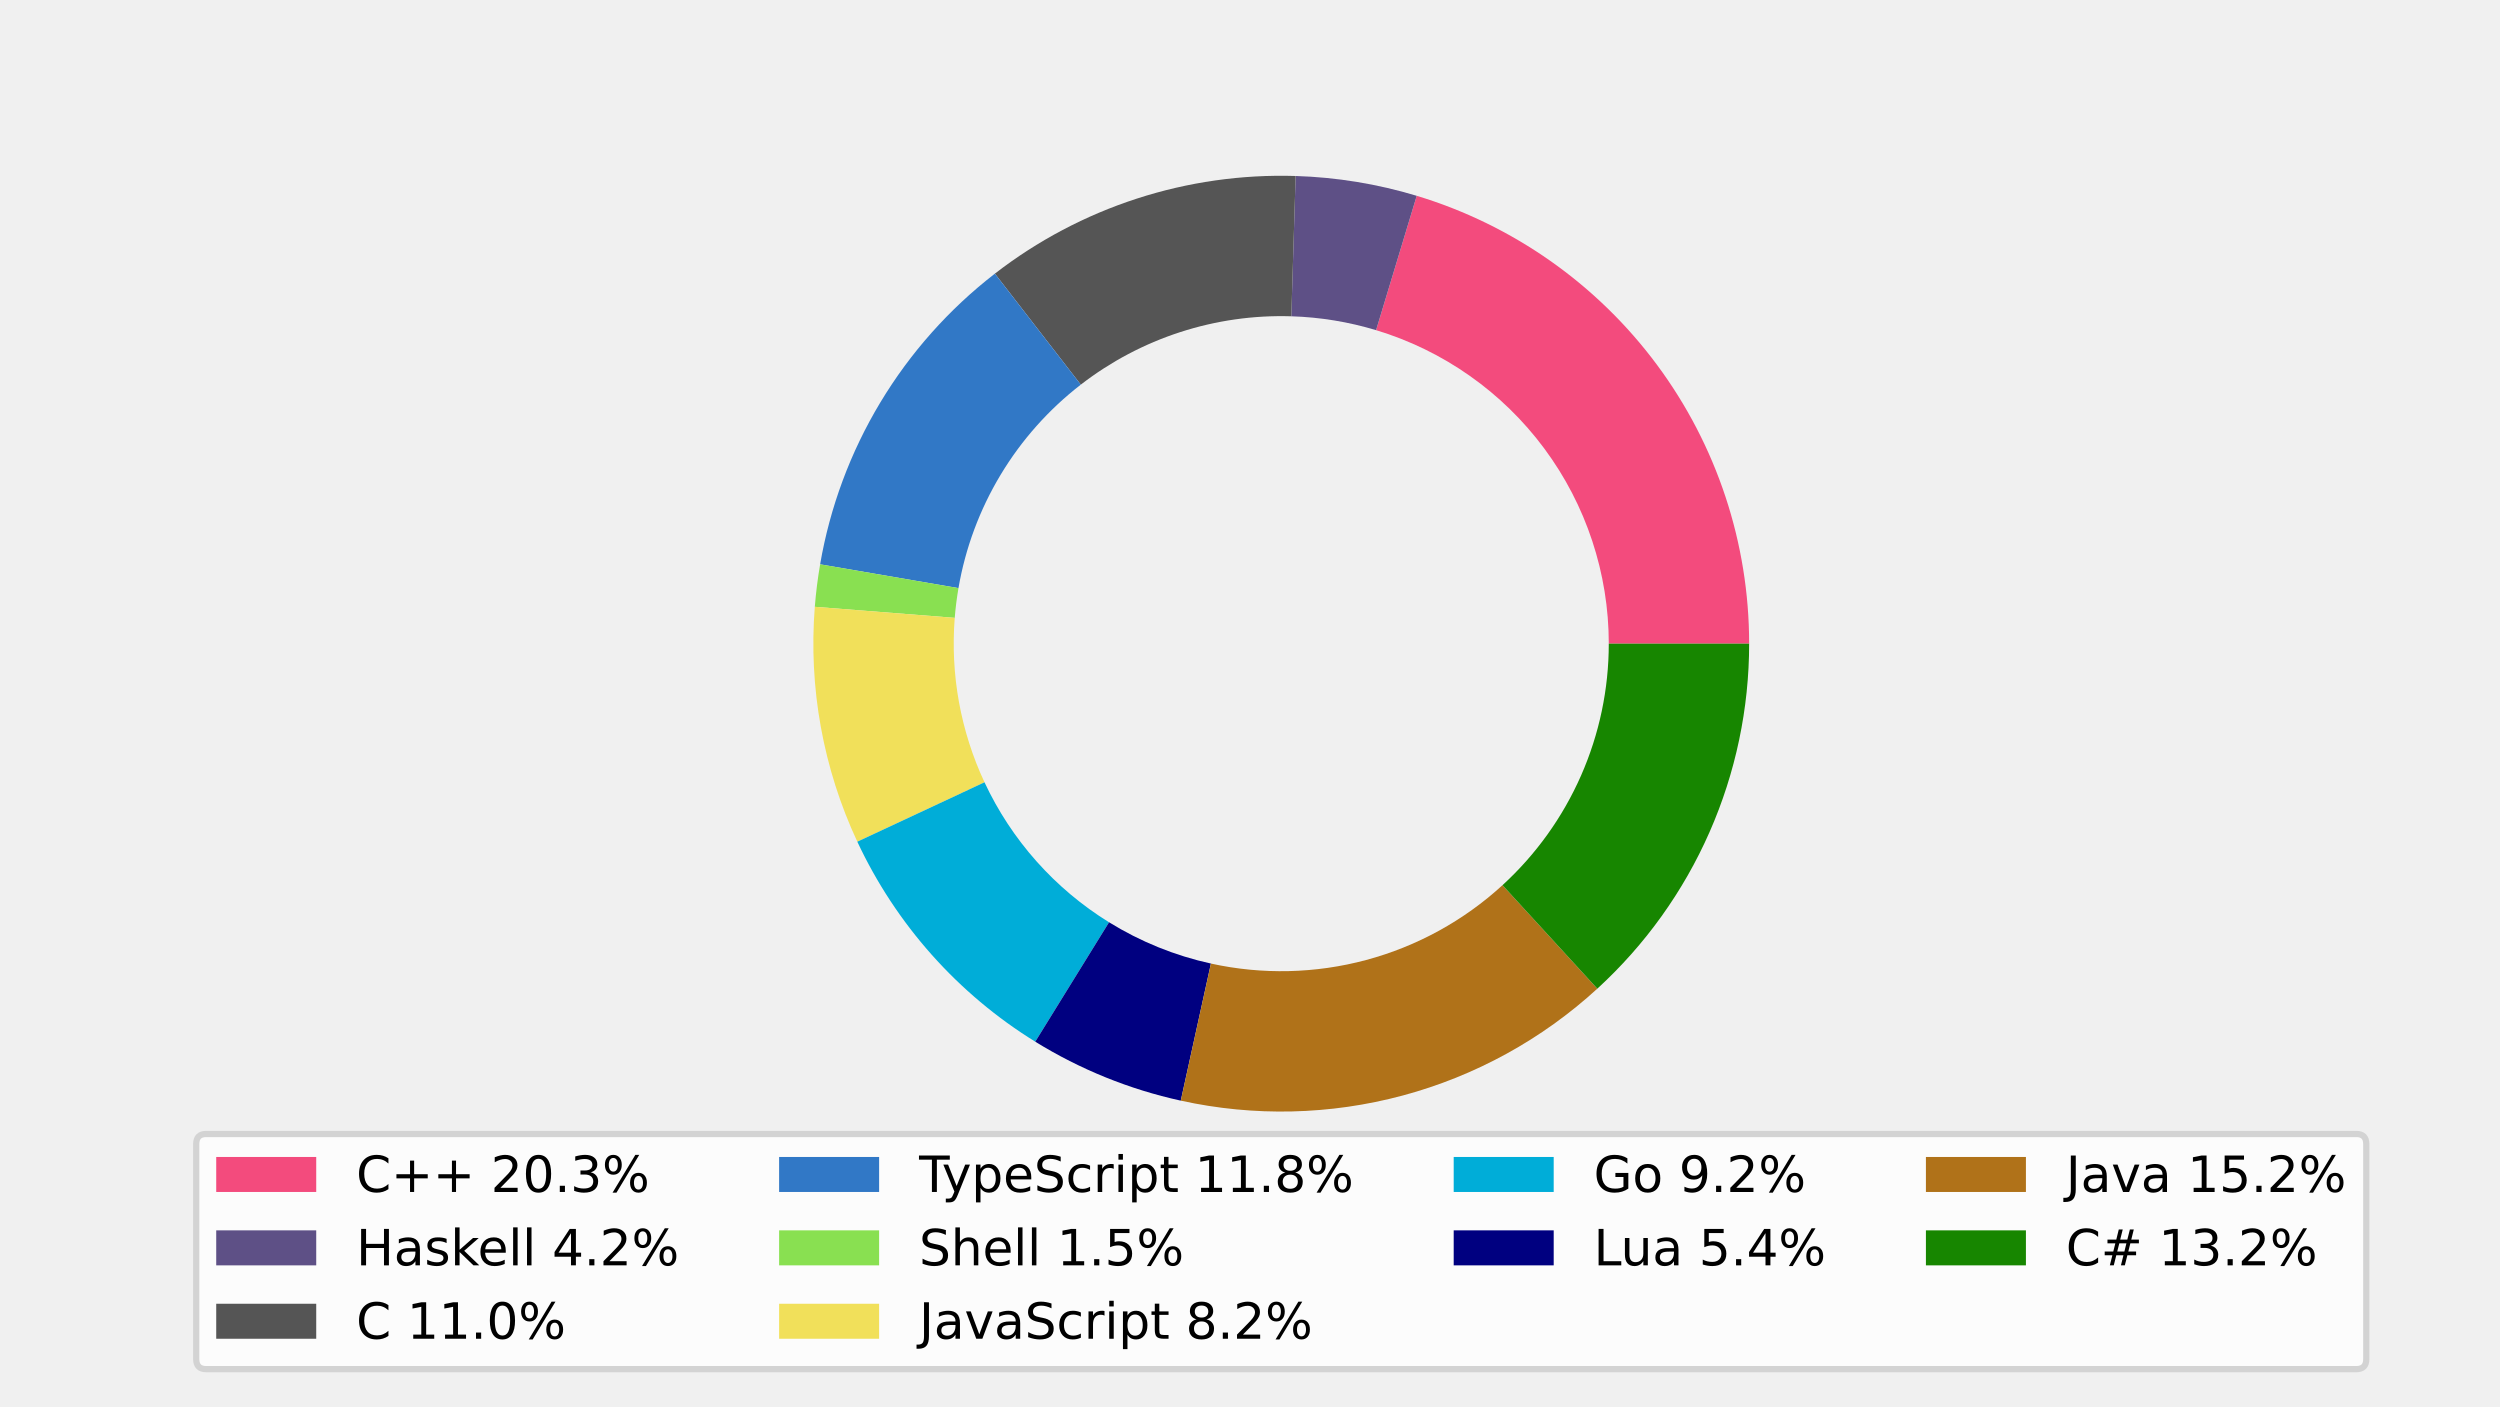
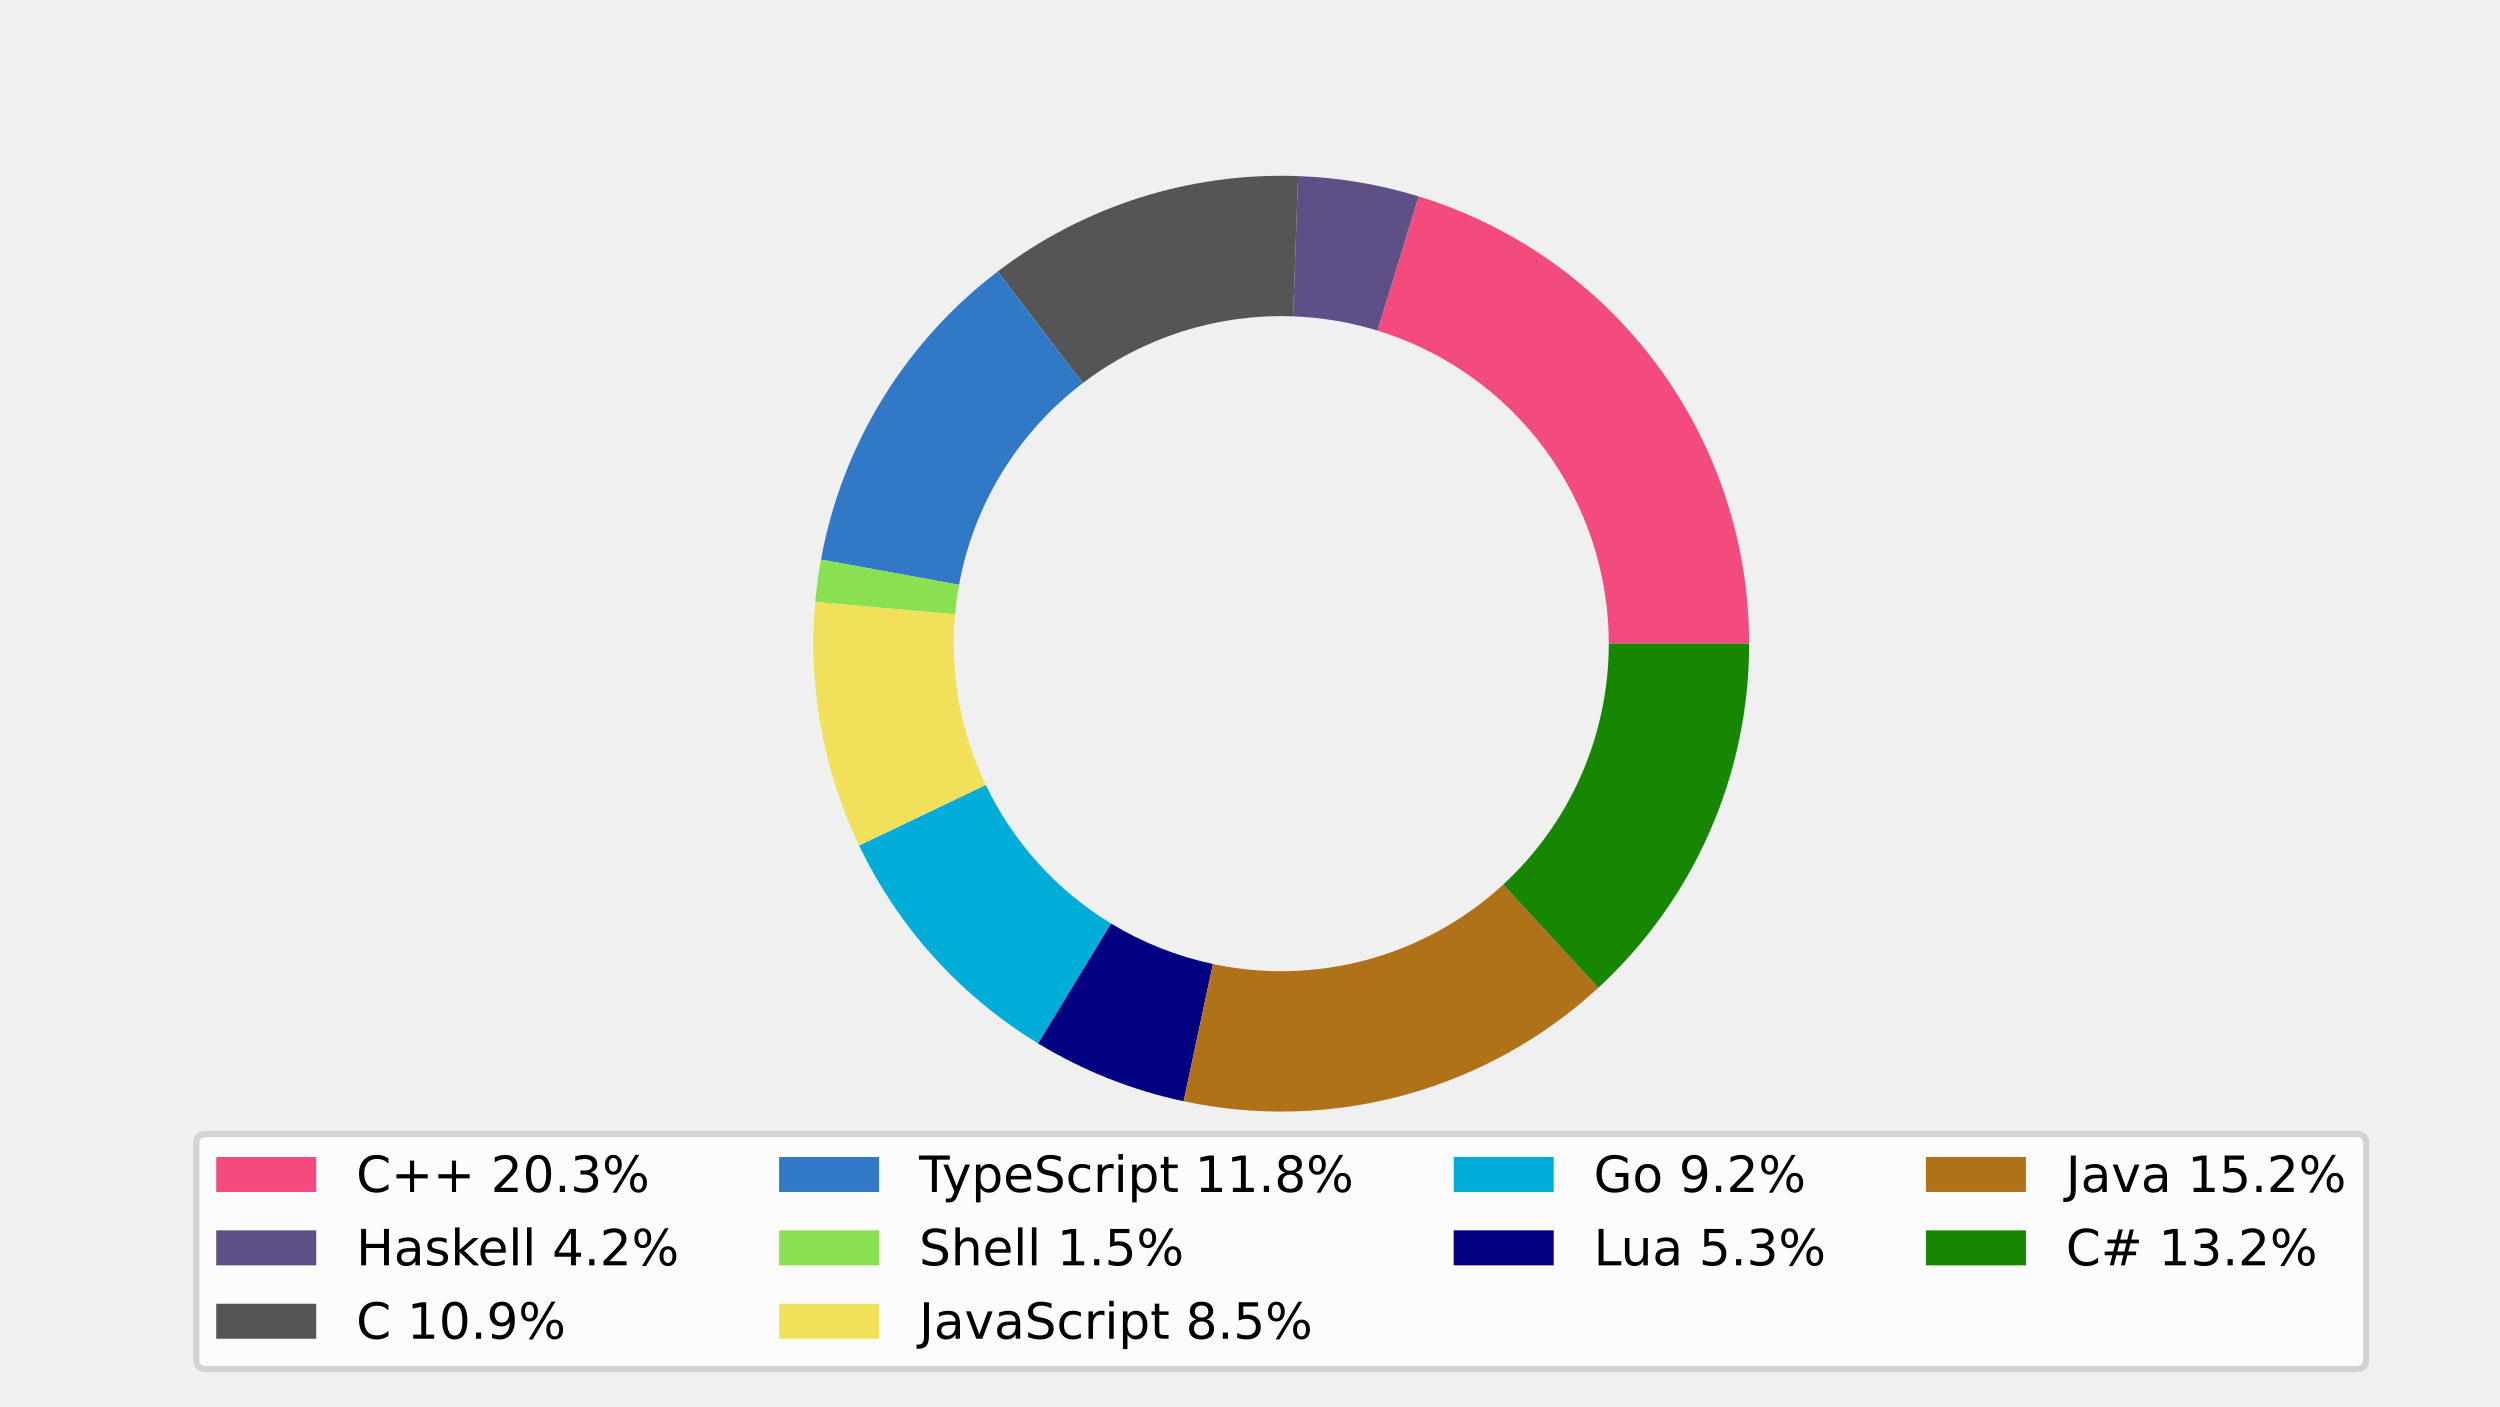
<svg xmlns="http://www.w3.org/2000/svg" xmlns:xlink="http://www.w3.org/1999/xlink" width="400pt" height="225pt" viewBox="0 0 400 225" version="1.1">
  <defs>
    <style type="text/css">*{stroke-linejoin: round; stroke-linecap: butt}</style>
  </defs>
  <g id="figure_1">
    <g id="patch_1">
      <path d="M 0 225  L 400 225  L 400 0  L 0 0  L 0 225  z " style="fill: none" />
    </g>
    <g id="axes_1">
      <g id="patch_2">
-         <path d="M 257.405 102.987  C 257.405 91.739 253.783 80.784 247.079 71.753  C 240.375 62.721 230.938 56.083 220.172 52.826  L 226.674 31.329  C 242.055 35.981 255.536 45.464 265.113 58.366  C 274.691 71.269 279.864 86.918 279.864 102.987  z " clip-path="url(#p4c54af775d)" style="fill: #f34b7d" />
+         <path d="M 257.405 102.987  C 257.405 91.778 253.809 80.86 247.148 71.845  C 240.488 62.831 231.107 56.186 220.393 52.894  L 226.99 31.425  C 242.296 36.129 255.696 45.621 265.212 58.499  C 274.727 71.377 279.864 86.975 279.864 102.987  z " clip-path="url(#pe5a7f4971c)" style="fill: #f34b7d" />
      </g>
      <g id="patch_3">
-         <path d="M 220.172 52.826  C 217.973 52.161 215.732 51.641 213.464 51.27  C 211.197 50.899 208.907 50.677 206.61 50.607  L 207.3 28.158  C 210.582 28.259 213.852 28.576 217.092 29.106  C 220.331 29.636 223.532 30.379 226.674 31.329  z " clip-path="url(#p4c54af775d)" style="fill: #5e5086" />
+         <path d="M 220.393 52.894  C 218.204 52.221 215.974 51.693 213.716 51.312  C 211.458 50.931 209.177 50.699 206.889 50.616  L 207.699 28.172  C 210.968 28.29 214.226 28.622 217.451 29.166  C 220.677 29.71 223.863 30.465 226.99 31.425  z " clip-path="url(#pe5a7f4971c)" style="fill: #5e5086" />
      </g>
      <g id="patch_4">
-         <path d="M 206.61 50.607  C 200.577 50.421 194.557 51.28 188.816 53.144  C 183.076 55.008 177.7 57.85 172.926 61.544  L 159.18 43.782  C 165.999 38.505 173.679 34.445 181.881 31.782  C 190.082 29.119 198.682 27.893 207.3 28.158  z " clip-path="url(#p4c54af775d)" style="fill: #555555" />
+         <path d="M 206.889 50.616  C 200.878 50.399 194.874 51.219 189.141 53.039  C 183.408 54.86 178.031 57.653 173.246 61.298  L 159.638 43.431  C 166.473 38.225 174.155 34.234 182.345 31.633  C 190.535 29.033 199.111 27.862 207.699 28.172  z " clip-path="url(#pe5a7f4971c)" style="fill: #555555" />
      </g>
      <g id="patch_5">
-         <path d="M 172.926 61.544  C 167.788 65.52 163.434 70.418 160.086 75.986  C 156.739 81.555 154.456 87.697 153.354 94.1  L 131.22 90.292  C 132.794 81.145 136.056 72.369 140.838 64.415  C 145.62 56.46 151.84 49.463 159.18 43.782  z " clip-path="url(#p4c54af775d)" style="fill: #3178c6" />
+         <path d="M 173.246 61.298  C 168.096 65.221 163.717 70.065 160.331 75.584  C 156.945 81.103 154.612 87.201 153.448 93.571  L 131.355 89.535  C 133.017 80.436 136.35 71.724 141.187 63.84  C 146.024 55.956 152.28 49.036 159.638 43.431  z " clip-path="url(#pe5a7f4971c)" style="fill: #3178c6" />
      </g>
      <g id="patch_6">
-         <path d="M 153.354 94.1  C 153.219 94.888 153.101 95.68 153.002 96.473  C 152.902 97.266 152.821 98.062 152.758 98.859  L 130.369 97.09  C 130.459 95.952 130.575 94.815 130.717 93.681  C 130.859 92.548 131.027 91.418 131.22 90.292  z " clip-path="url(#p4c54af775d)" style="fill: #89e051" />
+         <path d="M 153.448 93.571  C 153.305 94.355 153.18 95.142 153.072 95.931  C 152.965 96.721 152.876 97.513 152.805 98.307  L 130.435 96.301  C 130.537 95.167 130.664 94.036 130.818 92.907  C 130.971 91.779 131.15 90.655 131.355 89.535  z " clip-path="url(#pe5a7f4971c)" style="fill: #89e051" />
      </g>
      <g id="patch_7">
-         <path d="M 152.758 98.859  C 152.403 103.357 152.63 107.882 153.433 112.322  C 154.237 116.761 155.611 121.079 157.52 125.167  L 137.172 134.672  C 134.444 128.832 132.482 122.665 131.333 116.322  C 130.185 109.98 129.861 103.516 130.369 97.09  z " clip-path="url(#p4c54af775d)" style="fill: #f1e05a" />
+         <path d="M 152.805 98.307  C 152.386 102.975 152.596 107.678 153.428 112.29  C 154.26 116.902 155.707 121.382 157.73 125.609  L 137.471 135.305  C 134.581 129.265 132.514 122.866 131.325 116.277  C 130.137 109.688 129.837 102.969 130.435 96.301  z " clip-path="url(#pe5a7f4971c)" style="fill: #f1e05a" />
      </g>
      <g id="patch_8">
-         <path d="M 157.52 125.167  C 159.669 129.766 162.474 134.028 165.848 137.821  C 169.223 141.613 173.13 144.895 177.448 147.564  L 165.64 166.669  C 159.472 162.856 153.89 158.168 149.069 152.75  C 144.249 147.332 140.241 141.242 137.172 134.672  z " clip-path="url(#p4c54af775d)" style="fill: #00add8" />
+         <path d="M 157.73 125.609  C 159.913 130.172 162.746 134.395 166.14 138.146  C 169.534 141.897 173.454 145.137 177.776 147.765  L 166.109 166.956  C 159.934 163.202 154.335 158.573 149.486 153.215  C 144.638 147.856 140.591 141.823 137.471 135.305  z " clip-path="url(#pe5a7f4971c)" style="fill: #00add8" />
      </g>
      <g id="patch_9">
-         <path d="M 177.448 147.564  C 179.955 149.113 182.587 150.448 185.318 151.555  C 188.049 152.662 190.868 153.536 193.746 154.169  L 188.923 176.104  C 184.812 175.2 180.784 173.951 176.883 172.37  C 172.982 170.789 169.221 168.882 165.64 166.669  z " clip-path="url(#p4c54af775d)" style="fill: #000080" />
+         <path d="M 177.776 147.765  C 180.285 149.291 182.918 150.603 185.647 151.687  C 188.376 152.771 191.191 153.625 194.062 154.237  L 189.375 176.202  C 185.273 175.326 181.251 174.108 177.353 172.559  C 173.454 171.009 169.693 169.135 166.109 166.956  z " clip-path="url(#pe5a7f4971c)" style="fill: #000080" />
      </g>
      <g id="patch_10">
-         <path d="M 193.746 154.169  C 201.958 155.974 210.484 155.778 218.604 153.595  C 226.723 151.412 234.199 147.308 240.399 141.628  L 255.57 158.189  C 246.713 166.302 236.033 172.166 224.434 175.284  C 212.835 178.402 200.654 178.683 188.923 176.104  z " clip-path="url(#p4c54af775d)" style="fill: #b07219" />
+         <path d="M 194.062 154.237  C 202.256 155.986 210.751 155.745 218.832 153.533  C 226.914 151.322 234.348 147.204 240.51 141.527  L 255.728 158.044  C 246.926 166.154 236.305 172.036 224.761 175.196  C 213.216 178.355 201.08 178.7 189.375 176.202  z " clip-path="url(#pe5a7f4971c)" style="fill: #b07219" />
      </g>
      <g id="patch_11">
-         <path d="M 240.399 141.628  C 245.758 136.719 250.038 130.748 252.965 124.096  C 255.893 117.444 257.405 110.255 257.405 102.987  L 279.864 102.987  C 279.864 113.369 277.704 123.64 273.522 133.143  C 269.34 142.646 263.226 151.176 255.57 158.189  z " clip-path="url(#p4c54af775d)" style="fill: #178600" />
+         <path d="M 240.51 141.527  C 245.836 136.619 250.088 130.66 252.995 124.027  C 255.903 117.394 257.405 110.229 257.405 102.987  L 279.864 102.987  C 279.864 113.333 277.719 123.568 273.565 133.044  C 269.411 142.52 263.337 151.033 255.728 158.044  z " clip-path="url(#pe5a7f4971c)" style="fill: #178600" />
      </g>
    </g>
    <g id="axes_2">
      <g id="legend_1">
        <g id="patch_12">
          <path d="M 32.996 219.064  L 377.004 219.064  Q 378.604 219.064 378.604 217.464  L 378.604 183.036  Q 378.604 181.436 377.004 181.436  L 32.996 181.436  Q 31.396 181.436 31.396 183.036  L 31.396 217.464  Q 31.396 219.064 32.996 219.064  z " style="fill: #ffffff; opacity: 0.8; stroke: #cccccc; stroke-linejoin: miter" />
        </g>
        <g id="patch_13">
          <path d="M 34.596 190.715  L 50.596 190.715  L 50.596 185.115  L 34.596 185.115  z " style="fill: #f34b7d" />
        </g>
        <g id="text_1">
          <g transform="translate(56.99625 190.715) scale(0.08 -0.08)">
            <defs>
              <path id="DejaVuSans-43" d="M 4122 4306  L 4122 3641  Q 3803 3938 3442 4084  Q 3081 4231 2675 4231  Q 1875 4231 1450 3742  Q 1025 3253 1025 2328  Q 1025 1406 1450 917  Q 1875 428 2675 428  Q 3081 428 3442 575  Q 3803 722 4122 1019  L 4122 359  Q 3791 134 3420 21  Q 3050 -91 2638 -91  Q 1578 -91 968 557  Q 359 1206 359 2328  Q 359 3453 968 4101  Q 1578 4750 2638 4750  Q 3056 4750 3426 4639  Q 3797 4528 4122 4306  z " transform="scale(0.015625)" />
              <path id="DejaVuSans-2b" d="M 2944 4013  L 2944 2272  L 4684 2272  L 4684 1741  L 2944 1741  L 2944 0  L 2419 0  L 2419 1741  L 678 1741  L 678 2272  L 2419 2272  L 2419 4013  L 2944 4013  z " transform="scale(0.015625)" />
              <path id="DejaVuSans-20" transform="scale(0.015625)" />
              <path id="DejaVuSans-32" d="M 1228 531  L 3431 531  L 3431 0  L 469 0  L 469 531  Q 828 903 1448 1529  Q 2069 2156 2228 2338  Q 2531 2678 2651 2914  Q 2772 3150 2772 3378  Q 2772 3750 2511 3984  Q 2250 4219 1831 4219  Q 1534 4219 1204 4116  Q 875 4013 500 3803  L 500 4441  Q 881 4594 1212 4672  Q 1544 4750 1819 4750  Q 2544 4750 2975 4387  Q 3406 4025 3406 3419  Q 3406 3131 3298 2873  Q 3191 2616 2906 2266  Q 2828 2175 2409 1742  Q 1991 1309 1228 531  z " transform="scale(0.015625)" />
              <path id="DejaVuSans-30" d="M 2034 4250  Q 1547 4250 1301 3770  Q 1056 3291 1056 2328  Q 1056 1369 1301 889  Q 1547 409 2034 409  Q 2525 409 2770 889  Q 3016 1369 3016 2328  Q 3016 3291 2770 3770  Q 2525 4250 2034 4250  z M 2034 4750  Q 2819 4750 3233 4129  Q 3647 3509 3647 2328  Q 3647 1150 3233 529  Q 2819 -91 2034 -91  Q 1250 -91 836 529  Q 422 1150 422 2328  Q 422 3509 836 4129  Q 1250 4750 2034 4750  z " transform="scale(0.015625)" />
              <path id="DejaVuSans-2e" d="M 684 794  L 1344 794  L 1344 0  L 684 0  L 684 794  z " transform="scale(0.015625)" />
              <path id="DejaVuSans-33" d="M 2597 2516  Q 3050 2419 3304 2112  Q 3559 1806 3559 1356  Q 3559 666 3084 287  Q 2609 -91 1734 -91  Q 1441 -91 1130 -33  Q 819 25 488 141  L 488 750  Q 750 597 1062 519  Q 1375 441 1716 441  Q 2309 441 2620 675  Q 2931 909 2931 1356  Q 2931 1769 2642 2001  Q 2353 2234 1838 2234  L 1294 2234  L 1294 2753  L 1863 2753  Q 2328 2753 2575 2939  Q 2822 3125 2822 3475  Q 2822 3834 2567 4026  Q 2313 4219 1838 4219  Q 1578 4219 1281 4162  Q 984 4106 628 3988  L 628 4550  Q 988 4650 1302 4700  Q 1616 4750 1894 4750  Q 2613 4750 3031 4423  Q 3450 4097 3450 3541  Q 3450 3153 3228 2886  Q 3006 2619 2597 2516  z " transform="scale(0.015625)" />
              <path id="DejaVuSans-25" d="M 4653 2053  Q 4381 2053 4226 1822  Q 4072 1591 4072 1178  Q 4072 772 4226 539  Q 4381 306 4653 306  Q 4919 306 5073 539  Q 5228 772 5228 1178  Q 5228 1588 5073 1820  Q 4919 2053 4653 2053  z M 4653 2450  Q 5147 2450 5437 2106  Q 5728 1763 5728 1178  Q 5728 594 5436 251  Q 5144 -91 4653 -91  Q 4153 -91 3862 251  Q 3572 594 3572 1178  Q 3572 1766 3864 2108  Q 4156 2450 4653 2450  z M 1428 4353  Q 1159 4353 1004 4120  Q 850 3888 850 3481  Q 850 3069 1003 2837  Q 1156 2606 1428 2606  Q 1700 2606 1854 2837  Q 2009 3069 2009 3481  Q 2009 3884 1853 4118  Q 1697 4353 1428 4353  z M 4250 4750  L 4750 4750  L 1831 -91  L 1331 -91  L 4250 4750  z M 1428 4750  Q 1922 4750 2215 4408  Q 2509 4066 2509 3481  Q 2509 2891 2217 2550  Q 1925 2209 1428 2209  Q 931 2209 642 2551  Q 353 2894 353 3481  Q 353 4063 643 4406  Q 934 4750 1428 4750  z " transform="scale(0.015625)" />
            </defs>
            <use xlink:href="#DejaVuSans-43" />
            <use xlink:href="#DejaVuSans-2b" x="69.824" />
            <use xlink:href="#DejaVuSans-2b" x="153.613" />
            <use xlink:href="#DejaVuSans-20" x="237.402" />
            <use xlink:href="#DejaVuSans-32" x="269.189" />
            <use xlink:href="#DejaVuSans-30" x="332.812" />
            <use xlink:href="#DejaVuSans-2e" x="396.436" />
            <use xlink:href="#DejaVuSans-33" x="428.223" />
            <use xlink:href="#DejaVuSans-25" x="491.846" />
          </g>
        </g>
        <g id="patch_14">
          <path d="M 34.596 202.458  L 50.596 202.458  L 50.596 196.857  L 34.596 196.857  z " style="fill: #5e5086" />
        </g>
        <g id="text_2">
          <g transform="translate(56.99625 202.4575) scale(0.08 -0.08)">
            <defs>
              <path id="DejaVuSans-48" d="M 628 4666  L 1259 4666  L 1259 2753  L 3553 2753  L 3553 4666  L 4184 4666  L 4184 0  L 3553 0  L 3553 2222  L 1259 2222  L 1259 0  L 628 0  L 628 4666  z " transform="scale(0.015625)" />
              <path id="DejaVuSans-61" d="M 2194 1759  Q 1497 1759 1228 1600  Q 959 1441 959 1056  Q 959 750 1161 570  Q 1363 391 1709 391  Q 2188 391 2477 730  Q 2766 1069 2766 1631  L 2766 1759  L 2194 1759  z M 3341 1997  L 3341 0  L 2766 0  L 2766 531  Q 2569 213 2275 61  Q 1981 -91 1556 -91  Q 1019 -91 701 211  Q 384 513 384 1019  Q 384 1609 779 1909  Q 1175 2209 1959 2209  L 2766 2209  L 2766 2266  Q 2766 2663 2505 2880  Q 2244 3097 1772 3097  Q 1472 3097 1187 3025  Q 903 2953 641 2809  L 641 3341  Q 956 3463 1253 3523  Q 1550 3584 1831 3584  Q 2591 3584 2966 3190  Q 3341 2797 3341 1997  z " transform="scale(0.015625)" />
              <path id="DejaVuSans-73" d="M 2834 3397  L 2834 2853  Q 2591 2978 2328 3040  Q 2066 3103 1784 3103  Q 1356 3103 1142 2972  Q 928 2841 928 2578  Q 928 2378 1081 2264  Q 1234 2150 1697 2047  L 1894 2003  Q 2506 1872 2764 1633  Q 3022 1394 3022 966  Q 3022 478 2636 193  Q 2250 -91 1575 -91  Q 1294 -91 989 -36  Q 684 19 347 128  L 347 722  Q 666 556 975 473  Q 1284 391 1588 391  Q 1994 391 2212 530  Q 2431 669 2431 922  Q 2431 1156 2273 1281  Q 2116 1406 1581 1522  L 1381 1569  Q 847 1681 609 1914  Q 372 2147 372 2553  Q 372 3047 722 3315  Q 1072 3584 1716 3584  Q 2034 3584 2315 3537  Q 2597 3491 2834 3397  z " transform="scale(0.015625)" />
              <path id="DejaVuSans-6b" d="M 581 4863  L 1159 4863  L 1159 1991  L 2875 3500  L 3609 3500  L 1753 1863  L 3688 0  L 2938 0  L 1159 1709  L 1159 0  L 581 0  L 581 4863  z " transform="scale(0.015625)" />
              <path id="DejaVuSans-65" d="M 3597 1894  L 3597 1613  L 953 1613  Q 991 1019 1311 708  Q 1631 397 2203 397  Q 2534 397 2845 478  Q 3156 559 3463 722  L 3463 178  Q 3153 47 2828 -22  Q 2503 -91 2169 -91  Q 1331 -91 842 396  Q 353 884 353 1716  Q 353 2575 817 3079  Q 1281 3584 2069 3584  Q 2775 3584 3186 3129  Q 3597 2675 3597 1894  z M 3022 2063  Q 3016 2534 2758 2815  Q 2500 3097 2075 3097  Q 1594 3097 1305 2825  Q 1016 2553 972 2059  L 3022 2063  z " transform="scale(0.015625)" />
              <path id="DejaVuSans-6c" d="M 603 4863  L 1178 4863  L 1178 0  L 603 0  L 603 4863  z " transform="scale(0.015625)" />
              <path id="DejaVuSans-34" d="M 2419 4116  L 825 1625  L 2419 1625  L 2419 4116  z M 2253 4666  L 3047 4666  L 3047 1625  L 3713 1625  L 3713 1100  L 3047 1100  L 3047 0  L 2419 0  L 2419 1100  L 313 1100  L 313 1709  L 2253 4666  z " transform="scale(0.015625)" />
            </defs>
            <use xlink:href="#DejaVuSans-48" />
            <use xlink:href="#DejaVuSans-61" x="75.195" />
            <use xlink:href="#DejaVuSans-73" x="136.475" />
            <use xlink:href="#DejaVuSans-6b" x="188.574" />
            <use xlink:href="#DejaVuSans-65" x="242.859" />
            <use xlink:href="#DejaVuSans-6c" x="304.383" />
            <use xlink:href="#DejaVuSans-6c" x="332.166" />
            <use xlink:href="#DejaVuSans-20" x="359.949" />
            <use xlink:href="#DejaVuSans-34" x="391.736" />
            <use xlink:href="#DejaVuSans-2e" x="455.359" />
            <use xlink:href="#DejaVuSans-32" x="487.146" />
            <use xlink:href="#DejaVuSans-25" x="550.77" />
          </g>
        </g>
        <g id="patch_15">
          <path d="M 34.596 214.2  L 50.596 214.2  L 50.596 208.6  L 34.596 208.6  z " style="fill: #555555" />
        </g>
        <g id="text_3">
          <g transform="translate(56.99625 214.2) scale(0.08 -0.08)">
            <defs>
              <path id="DejaVuSans-31" d="M 794 531  L 1825 531  L 1825 4091  L 703 3866  L 703 4441  L 1819 4666  L 2450 4666  L 2450 531  L 3481 531  L 3481 0  L 794 0  L 794 531  z " transform="scale(0.015625)" />
+               <path id="DejaVuSans-39" d="M 703 97  L 703 672  Q 941 559 1184 500  Q 1428 441 1663 441  Q 2288 441 2617 861  Q 2947 1281 2994 2138  Q 2813 1869 2534 1725  Q 2256 1581 1919 1581  Q 1219 1581 811 2004  Q 403 2428 403 3163  Q 403 3881 828 4315  Q 1253 4750 1959 4750  Q 2769 4750 3195 4129  Q 3622 3509 3622 2328  Q 3622 1225 3098 567  Q 2575 -91 1691 -91  Q 1453 -91 1209 -44  Q 966 3 703 97  z M 1959 2075  Q 2384 2075 2632 2365  Q 2881 2656 2881 3163  Q 2881 3666 2632 3958  Q 2384 4250 1959 4250  Q 1534 4250 1286 3958  Q 1038 3666 1038 3163  Q 1038 2656 1286 2365  Q 1534 2075 1959 2075  z " transform="scale(0.015625)" />
            </defs>
            <use xlink:href="#DejaVuSans-43" />
            <use xlink:href="#DejaVuSans-20" x="69.824" />
            <use xlink:href="#DejaVuSans-31" x="101.611" />
-             <use xlink:href="#DejaVuSans-31" x="165.234" />
+             <use xlink:href="#DejaVuSans-30" x="165.234" />
            <use xlink:href="#DejaVuSans-2e" x="228.857" />
-             <use xlink:href="#DejaVuSans-30" x="260.645" />
+             <use xlink:href="#DejaVuSans-39" x="260.645" />
            <use xlink:href="#DejaVuSans-25" x="324.268" />
          </g>
        </g>
        <g id="patch_16">
          <path d="M 124.659 190.715  L 140.659 190.715  L 140.659 185.115  L 124.659 185.115  z " style="fill: #3178c6" />
        </g>
        <g id="text_4">
          <g transform="translate(147.0588 190.715) scale(0.08 -0.08)">
            <defs>
              <path id="DejaVuSans-54" d="M -19 4666  L 3928 4666  L 3928 4134  L 2272 4134  L 2272 0  L 1638 0  L 1638 4134  L -19 4134  L -19 4666  z " transform="scale(0.015625)" />
              <path id="DejaVuSans-79" d="M 2059 -325  Q 1816 -950 1584 -1140  Q 1353 -1331 966 -1331  L 506 -1331  L 506 -850  L 844 -850  Q 1081 -850 1212 -737  Q 1344 -625 1503 -206  L 1606 56  L 191 3500  L 800 3500  L 1894 763  L 2988 3500  L 3597 3500  L 2059 -325  z " transform="scale(0.015625)" />
              <path id="DejaVuSans-70" d="M 1159 525  L 1159 -1331  L 581 -1331  L 581 3500  L 1159 3500  L 1159 2969  Q 1341 3281 1617 3432  Q 1894 3584 2278 3584  Q 2916 3584 3314 3078  Q 3713 2572 3713 1747  Q 3713 922 3314 415  Q 2916 -91 2278 -91  Q 1894 -91 1617 61  Q 1341 213 1159 525  z M 3116 1747  Q 3116 2381 2855 2742  Q 2594 3103 2138 3103  Q 1681 3103 1420 2742  Q 1159 2381 1159 1747  Q 1159 1113 1420 752  Q 1681 391 2138 391  Q 2594 391 2855 752  Q 3116 1113 3116 1747  z " transform="scale(0.015625)" />
              <path id="DejaVuSans-53" d="M 3425 4513  L 3425 3897  Q 3066 4069 2747 4153  Q 2428 4238 2131 4238  Q 1616 4238 1336 4038  Q 1056 3838 1056 3469  Q 1056 3159 1242 3001  Q 1428 2844 1947 2747  L 2328 2669  Q 3034 2534 3370 2195  Q 3706 1856 3706 1288  Q 3706 609 3251 259  Q 2797 -91 1919 -91  Q 1588 -91 1214 -16  Q 841 59 441 206  L 441 856  Q 825 641 1194 531  Q 1563 422 1919 422  Q 2459 422 2753 634  Q 3047 847 3047 1241  Q 3047 1584 2836 1778  Q 2625 1972 2144 2069  L 1759 2144  Q 1053 2284 737 2584  Q 422 2884 422 3419  Q 422 4038 858 4394  Q 1294 4750 2059 4750  Q 2388 4750 2728 4690  Q 3069 4631 3425 4513  z " transform="scale(0.015625)" />
              <path id="DejaVuSans-63" d="M 3122 3366  L 3122 2828  Q 2878 2963 2633 3030  Q 2388 3097 2138 3097  Q 1578 3097 1268 2742  Q 959 2388 959 1747  Q 959 1106 1268 751  Q 1578 397 2138 397  Q 2388 397 2633 464  Q 2878 531 3122 666  L 3122 134  Q 2881 22 2623 -34  Q 2366 -91 2075 -91  Q 1284 -91 818 406  Q 353 903 353 1747  Q 353 2603 823 3093  Q 1294 3584 2113 3584  Q 2378 3584 2631 3529  Q 2884 3475 3122 3366  z " transform="scale(0.015625)" />
              <path id="DejaVuSans-72" d="M 2631 2963  Q 2534 3019 2420 3045  Q 2306 3072 2169 3072  Q 1681 3072 1420 2755  Q 1159 2438 1159 1844  L 1159 0  L 581 0  L 581 3500  L 1159 3500  L 1159 2956  Q 1341 3275 1631 3429  Q 1922 3584 2338 3584  Q 2397 3584 2469 3576  Q 2541 3569 2628 3553  L 2631 2963  z " transform="scale(0.015625)" />
              <path id="DejaVuSans-69" d="M 603 3500  L 1178 3500  L 1178 0  L 603 0  L 603 3500  z M 603 4863  L 1178 4863  L 1178 4134  L 603 4134  L 603 4863  z " transform="scale(0.015625)" />
              <path id="DejaVuSans-74" d="M 1172 4494  L 1172 3500  L 2356 3500  L 2356 3053  L 1172 3053  L 1172 1153  Q 1172 725 1289 603  Q 1406 481 1766 481  L 2356 481  L 2356 0  L 1766 0  Q 1100 0 847 248  Q 594 497 594 1153  L 594 3053  L 172 3053  L 172 3500  L 594 3500  L 594 4494  L 1172 4494  z " transform="scale(0.015625)" />
              <path id="DejaVuSans-38" d="M 2034 2216  Q 1584 2216 1326 1975  Q 1069 1734 1069 1313  Q 1069 891 1326 650  Q 1584 409 2034 409  Q 2484 409 2743 651  Q 3003 894 3003 1313  Q 3003 1734 2745 1975  Q 2488 2216 2034 2216  z M 1403 2484  Q 997 2584 770 2862  Q 544 3141 544 3541  Q 544 4100 942 4425  Q 1341 4750 2034 4750  Q 2731 4750 3128 4425  Q 3525 4100 3525 3541  Q 3525 3141 3298 2862  Q 3072 2584 2669 2484  Q 3125 2378 3379 2068  Q 3634 1759 3634 1313  Q 3634 634 3220 271  Q 2806 -91 2034 -91  Q 1263 -91 848 271  Q 434 634 434 1313  Q 434 1759 690 2068  Q 947 2378 1403 2484  z M 1172 3481  Q 1172 3119 1398 2916  Q 1625 2713 2034 2713  Q 2441 2713 2670 2916  Q 2900 3119 2900 3481  Q 2900 3844 2670 4047  Q 2441 4250 2034 4250  Q 1625 4250 1398 4047  Q 1172 3844 1172 3481  z " transform="scale(0.015625)" />
            </defs>
            <use xlink:href="#DejaVuSans-54" />
            <use xlink:href="#DejaVuSans-79" x="45.459" />
            <use xlink:href="#DejaVuSans-70" x="104.639" />
            <use xlink:href="#DejaVuSans-65" x="168.115" />
            <use xlink:href="#DejaVuSans-53" x="229.639" />
            <use xlink:href="#DejaVuSans-63" x="293.115" />
            <use xlink:href="#DejaVuSans-72" x="348.096" />
            <use xlink:href="#DejaVuSans-69" x="389.209" />
            <use xlink:href="#DejaVuSans-70" x="416.992" />
            <use xlink:href="#DejaVuSans-74" x="480.469" />
            <use xlink:href="#DejaVuSans-20" x="519.678" />
            <use xlink:href="#DejaVuSans-31" x="551.465" />
            <use xlink:href="#DejaVuSans-31" x="615.088" />
            <use xlink:href="#DejaVuSans-2e" x="678.711" />
            <use xlink:href="#DejaVuSans-38" x="710.498" />
            <use xlink:href="#DejaVuSans-25" x="774.121" />
          </g>
        </g>
        <g id="patch_17">
          <path d="M 124.659 202.458  L 140.659 202.458  L 140.659 196.857  L 124.659 196.857  z " style="fill: #89e051" />
        </g>
        <g id="text_5">
          <g transform="translate(147.0588 202.4575) scale(0.08 -0.08)">
            <defs>
              <path id="DejaVuSans-68" d="M 3513 2113  L 3513 0  L 2938 0  L 2938 2094  Q 2938 2591 2744 2837  Q 2550 3084 2163 3084  Q 1697 3084 1428 2787  Q 1159 2491 1159 1978  L 1159 0  L 581 0  L 581 4863  L 1159 4863  L 1159 2956  Q 1366 3272 1645 3428  Q 1925 3584 2291 3584  Q 2894 3584 3203 3211  Q 3513 2838 3513 2113  z " transform="scale(0.015625)" />
              <path id="DejaVuSans-35" d="M 691 4666  L 3169 4666  L 3169 4134  L 1269 4134  L 1269 2991  Q 1406 3038 1543 3061  Q 1681 3084 1819 3084  Q 2600 3084 3056 2656  Q 3513 2228 3513 1497  Q 3513 744 3044 326  Q 2575 -91 1722 -91  Q 1428 -91 1123 -41  Q 819 9 494 109  L 494 744  Q 775 591 1075 516  Q 1375 441 1709 441  Q 2250 441 2565 725  Q 2881 1009 2881 1497  Q 2881 1984 2565 2268  Q 2250 2553 1709 2553  Q 1456 2553 1204 2497  Q 953 2441 691 2322  L 691 4666  z " transform="scale(0.015625)" />
            </defs>
            <use xlink:href="#DejaVuSans-53" />
            <use xlink:href="#DejaVuSans-68" x="63.477" />
            <use xlink:href="#DejaVuSans-65" x="126.855" />
            <use xlink:href="#DejaVuSans-6c" x="188.379" />
            <use xlink:href="#DejaVuSans-6c" x="216.162" />
            <use xlink:href="#DejaVuSans-20" x="243.945" />
            <use xlink:href="#DejaVuSans-31" x="275.732" />
            <use xlink:href="#DejaVuSans-2e" x="339.355" />
            <use xlink:href="#DejaVuSans-35" x="371.143" />
            <use xlink:href="#DejaVuSans-25" x="434.766" />
          </g>
        </g>
        <g id="patch_18">
          <path d="M 124.659 214.2  L 140.659 214.2  L 140.659 208.6  L 124.659 208.6  z " style="fill: #f1e05a" />
        </g>
        <g id="text_6">
          <g transform="translate(147.0588 214.2) scale(0.08 -0.08)">
            <defs>
              <path id="DejaVuSans-4a" d="M 628 4666  L 1259 4666  L 1259 325  Q 1259 -519 939 -900  Q 619 -1281 -91 -1281  L -331 -1281  L -331 -750  L -134 -750  Q 284 -750 456 -515  Q 628 -281 628 325  L 628 4666  z " transform="scale(0.015625)" />
              <path id="DejaVuSans-76" d="M 191 3500  L 800 3500  L 1894 563  L 2988 3500  L 3597 3500  L 2284 0  L 1503 0  L 191 3500  z " transform="scale(0.015625)" />
            </defs>
            <use xlink:href="#DejaVuSans-4a" />
            <use xlink:href="#DejaVuSans-61" x="29.492" />
            <use xlink:href="#DejaVuSans-76" x="90.771" />
            <use xlink:href="#DejaVuSans-61" x="149.951" />
            <use xlink:href="#DejaVuSans-53" x="211.23" />
            <use xlink:href="#DejaVuSans-63" x="274.707" />
            <use xlink:href="#DejaVuSans-72" x="329.688" />
            <use xlink:href="#DejaVuSans-69" x="370.801" />
            <use xlink:href="#DejaVuSans-70" x="398.584" />
            <use xlink:href="#DejaVuSans-74" x="462.061" />
            <use xlink:href="#DejaVuSans-20" x="501.27" />
            <use xlink:href="#DejaVuSans-38" x="533.057" />
            <use xlink:href="#DejaVuSans-2e" x="596.68" />
-             <use xlink:href="#DejaVuSans-32" x="628.467" />
+             <use xlink:href="#DejaVuSans-35" x="628.467" />
            <use xlink:href="#DejaVuSans-25" x="692.09" />
          </g>
        </g>
        <g id="patch_19">
          <path d="M 232.591 190.715  L 248.591 190.715  L 248.591 185.115  L 232.591 185.115  z " style="fill: #00add8" />
        </g>
        <g id="text_7">
          <g transform="translate(254.9913 190.715) scale(0.08 -0.08)">
            <defs>
              <path id="DejaVuSans-47" d="M 3809 666  L 3809 1919  L 2778 1919  L 2778 2438  L 4434 2438  L 4434 434  Q 4069 175 3628 42  Q 3188 -91 2688 -91  Q 1594 -91 976 548  Q 359 1188 359 2328  Q 359 3472 976 4111  Q 1594 4750 2688 4750  Q 3144 4750 3555 4637  Q 3966 4525 4313 4306  L 4313 3634  Q 3963 3931 3569 4081  Q 3175 4231 2741 4231  Q 1884 4231 1454 3753  Q 1025 3275 1025 2328  Q 1025 1384 1454 906  Q 1884 428 2741 428  Q 3075 428 3337 486  Q 3600 544 3809 666  z " transform="scale(0.015625)" />
              <path id="DejaVuSans-6f" d="M 1959 3097  Q 1497 3097 1228 2736  Q 959 2375 959 1747  Q 959 1119 1226 758  Q 1494 397 1959 397  Q 2419 397 2687 759  Q 2956 1122 2956 1747  Q 2956 2369 2687 2733  Q 2419 3097 1959 3097  z M 1959 3584  Q 2709 3584 3137 3096  Q 3566 2609 3566 1747  Q 3566 888 3137 398  Q 2709 -91 1959 -91  Q 1206 -91 779 398  Q 353 888 353 1747  Q 353 2609 779 3096  Q 1206 3584 1959 3584  z " transform="scale(0.015625)" />
-               <path id="DejaVuSans-39" d="M 703 97  L 703 672  Q 941 559 1184 500  Q 1428 441 1663 441  Q 2288 441 2617 861  Q 2947 1281 2994 2138  Q 2813 1869 2534 1725  Q 2256 1581 1919 1581  Q 1219 1581 811 2004  Q 403 2428 403 3163  Q 403 3881 828 4315  Q 1253 4750 1959 4750  Q 2769 4750 3195 4129  Q 3622 3509 3622 2328  Q 3622 1225 3098 567  Q 2575 -91 1691 -91  Q 1453 -91 1209 -44  Q 966 3 703 97  z M 1959 2075  Q 2384 2075 2632 2365  Q 2881 2656 2881 3163  Q 2881 3666 2632 3958  Q 2384 4250 1959 4250  Q 1534 4250 1286 3958  Q 1038 3666 1038 3163  Q 1038 2656 1286 2365  Q 1534 2075 1959 2075  z " transform="scale(0.015625)" />
            </defs>
            <use xlink:href="#DejaVuSans-47" />
            <use xlink:href="#DejaVuSans-6f" x="77.49" />
            <use xlink:href="#DejaVuSans-20" x="138.672" />
            <use xlink:href="#DejaVuSans-39" x="170.459" />
            <use xlink:href="#DejaVuSans-2e" x="234.082" />
            <use xlink:href="#DejaVuSans-32" x="265.869" />
            <use xlink:href="#DejaVuSans-25" x="329.492" />
          </g>
        </g>
        <g id="patch_20">
          <path d="M 232.591 202.458  L 248.591 202.458  L 248.591 196.857  L 232.591 196.857  z " style="fill: #000080" />
        </g>
        <g id="text_8">
          <g transform="translate(254.9913 202.4575) scale(0.08 -0.08)">
            <defs>
              <path id="DejaVuSans-4c" d="M 628 4666  L 1259 4666  L 1259 531  L 3531 531  L 3531 0  L 628 0  L 628 4666  z " transform="scale(0.015625)" />
              <path id="DejaVuSans-75" d="M 544 1381  L 544 3500  L 1119 3500  L 1119 1403  Q 1119 906 1312 657  Q 1506 409 1894 409  Q 2359 409 2629 706  Q 2900 1003 2900 1516  L 2900 3500  L 3475 3500  L 3475 0  L 2900 0  L 2900 538  Q 2691 219 2414 64  Q 2138 -91 1772 -91  Q 1169 -91 856 284  Q 544 659 544 1381  z M 1991 3584  L 1991 3584  z " transform="scale(0.015625)" />
            </defs>
            <use xlink:href="#DejaVuSans-4c" />
            <use xlink:href="#DejaVuSans-75" x="53.963" />
            <use xlink:href="#DejaVuSans-61" x="117.342" />
            <use xlink:href="#DejaVuSans-20" x="178.621" />
            <use xlink:href="#DejaVuSans-35" x="210.408" />
            <use xlink:href="#DejaVuSans-2e" x="274.031" />
-             <use xlink:href="#DejaVuSans-34" x="305.818" />
+             <use xlink:href="#DejaVuSans-33" x="305.818" />
            <use xlink:href="#DejaVuSans-25" x="369.441" />
          </g>
        </g>
        <g id="patch_21">
          <path d="M 308.147 190.715  L 324.147 190.715  L 324.147 185.115  L 308.147 185.115  z " style="fill: #b07219" />
        </g>
        <g id="text_9">
          <g transform="translate(330.5475 190.715) scale(0.08 -0.08)">
            <use xlink:href="#DejaVuSans-4a" />
            <use xlink:href="#DejaVuSans-61" x="29.492" />
            <use xlink:href="#DejaVuSans-76" x="90.771" />
            <use xlink:href="#DejaVuSans-61" x="149.951" />
            <use xlink:href="#DejaVuSans-20" x="211.23" />
            <use xlink:href="#DejaVuSans-31" x="243.018" />
            <use xlink:href="#DejaVuSans-35" x="306.641" />
            <use xlink:href="#DejaVuSans-2e" x="370.264" />
            <use xlink:href="#DejaVuSans-32" x="402.051" />
            <use xlink:href="#DejaVuSans-25" x="465.674" />
          </g>
        </g>
        <g id="patch_22">
          <path d="M 308.147 202.458  L 324.147 202.458  L 324.147 196.857  L 308.147 196.857  z " style="fill: #178600" />
        </g>
        <g id="text_10">
          <g transform="translate(330.5475 202.4575) scale(0.08 -0.08)">
            <defs>
              <path id="DejaVuSans-23" d="M 3272 2816  L 2363 2816  L 2100 1772  L 3016 1772  L 3272 2816  z M 2803 4594  L 2478 3297  L 3391 3297  L 3719 4594  L 4219 4594  L 3897 3297  L 4872 3297  L 4872 2816  L 3775 2816  L 3519 1772  L 4513 1772  L 4513 1294  L 3397 1294  L 3072 0  L 2572 0  L 2894 1294  L 1978 1294  L 1656 0  L 1153 0  L 1478 1294  L 494 1294  L 494 1772  L 1594 1772  L 1856 2816  L 850 2816  L 850 3297  L 1978 3297  L 2297 4594  L 2803 4594  z " transform="scale(0.015625)" />
            </defs>
            <use xlink:href="#DejaVuSans-43" />
            <use xlink:href="#DejaVuSans-23" x="69.824" />
            <use xlink:href="#DejaVuSans-20" x="153.613" />
            <use xlink:href="#DejaVuSans-31" x="185.4" />
            <use xlink:href="#DejaVuSans-33" x="249.023" />
            <use xlink:href="#DejaVuSans-2e" x="312.646" />
            <use xlink:href="#DejaVuSans-32" x="344.434" />
            <use xlink:href="#DejaVuSans-25" x="408.057" />
          </g>
        </g>
      </g>
    </g>
  </g>
  <defs>
-     <clipPath id="p4c54af775d">
+     <clipPath id="pe5a7f4971c">
      <path d="M 280.987 102.987  C 280.987 93.008 279.021 83.127 275.203 73.908  C 271.384 64.689 265.787 56.312 258.731 49.256  C 251.675 42.2 243.298 36.603 234.079 32.784  C 224.86 28.966 214.979 27 205 27  C 195.021 27 185.14 28.966 175.921 32.784  C 166.702 36.603 158.325 42.2 151.269 49.256  C 144.213 56.312 138.616 64.689 134.797 73.908  C 130.979 83.127 129.013 93.008 129.013 102.987  C 129.013 112.965 130.979 122.847 134.797 132.066  C 138.616 141.285 144.213 149.662 151.269 156.718  C 158.325 163.774 166.702 169.371 175.921 173.19  C 185.14 177.008 195.021 178.974 205 178.974  C 214.979 178.974 224.86 177.008 234.079 173.19  C 243.298 169.371 251.675 163.774 258.731 156.718  C 265.787 149.662 271.384 141.285 275.203 132.066  C 279.021 122.847 280.987 112.965 280.987 102.987  M 205 102.987  C 205 102.987 205 102.987 205 102.987  C 205 102.987 205 102.987 205 102.987  C 205 102.987 205 102.987 205 102.987  C 205 102.987 205 102.987 205 102.987  C 205 102.987 205 102.987 205 102.987  C 205 102.987 205 102.987 205 102.987  C 205 102.987 205 102.987 205 102.987  C 205 102.987 205 102.987 205 102.987  C 205 102.987 205 102.987 205 102.987  C 205 102.987 205 102.987 205 102.987  C 205 102.987 205 102.987 205 102.987  C 205 102.987 205 102.987 205 102.987  C 205 102.987 205 102.987 205 102.987  C 205 102.987 205 102.987 205 102.987  C 205 102.987 205 102.987 205 102.987  C 205 102.987 205 102.987 205 102.987  z " />
    </clipPath>
  </defs>
</svg>
